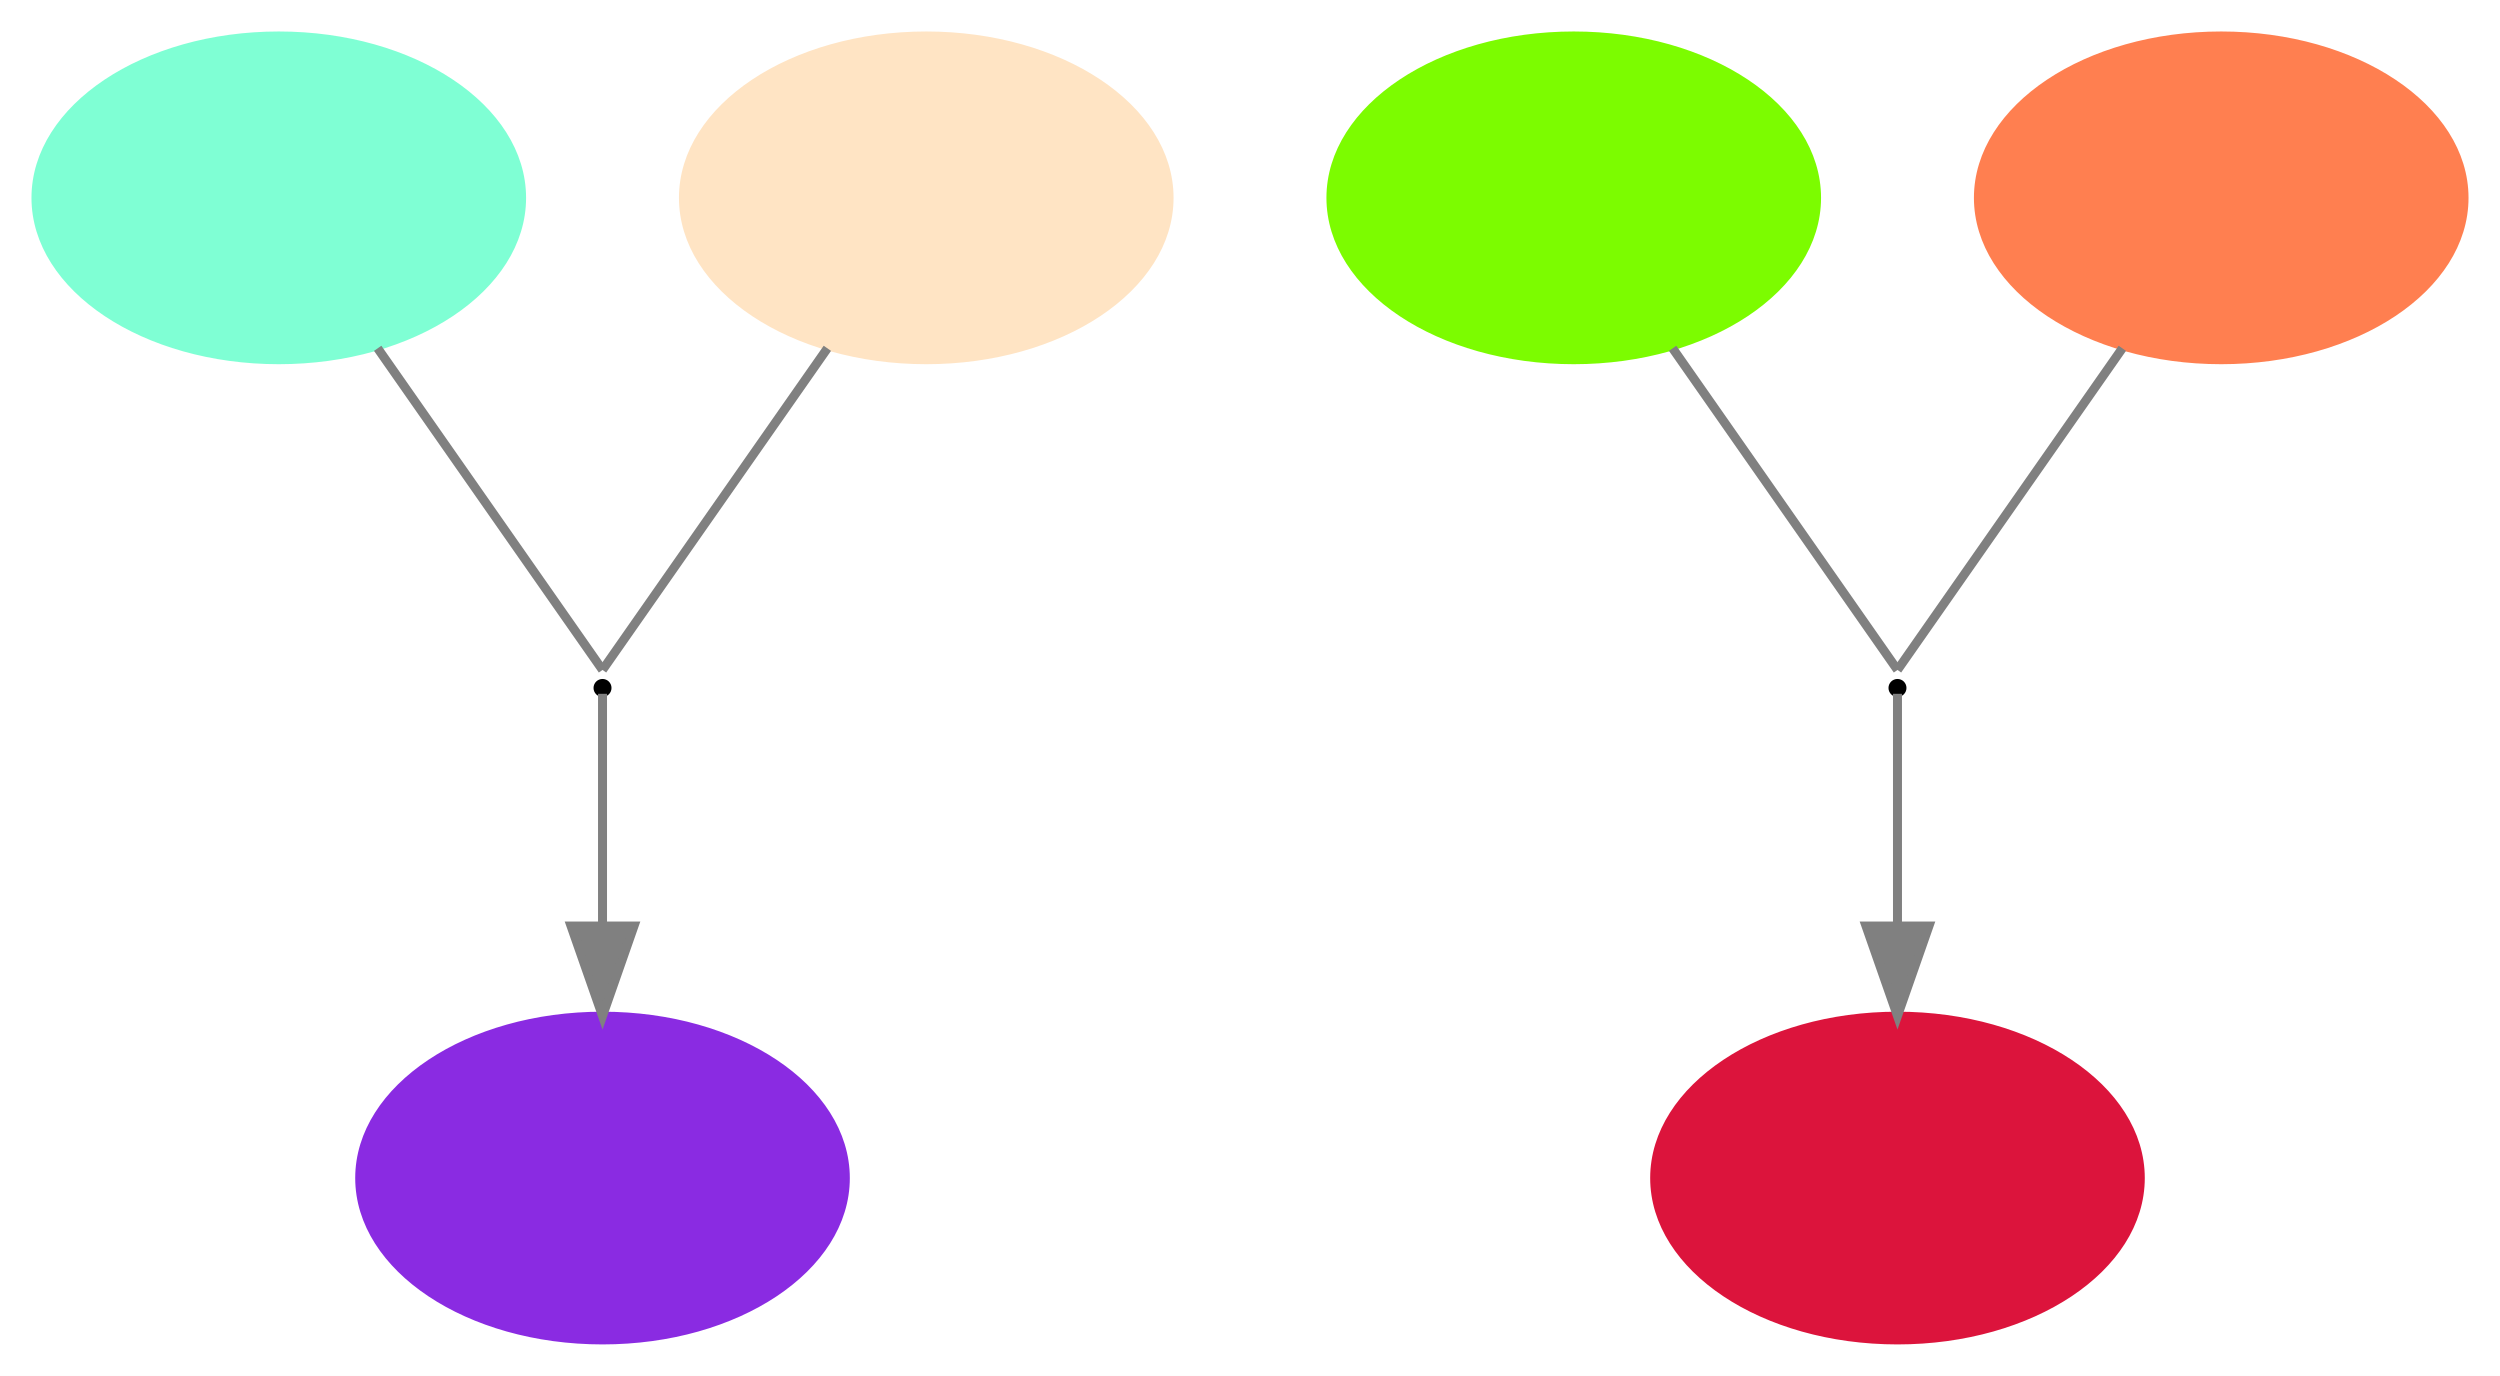
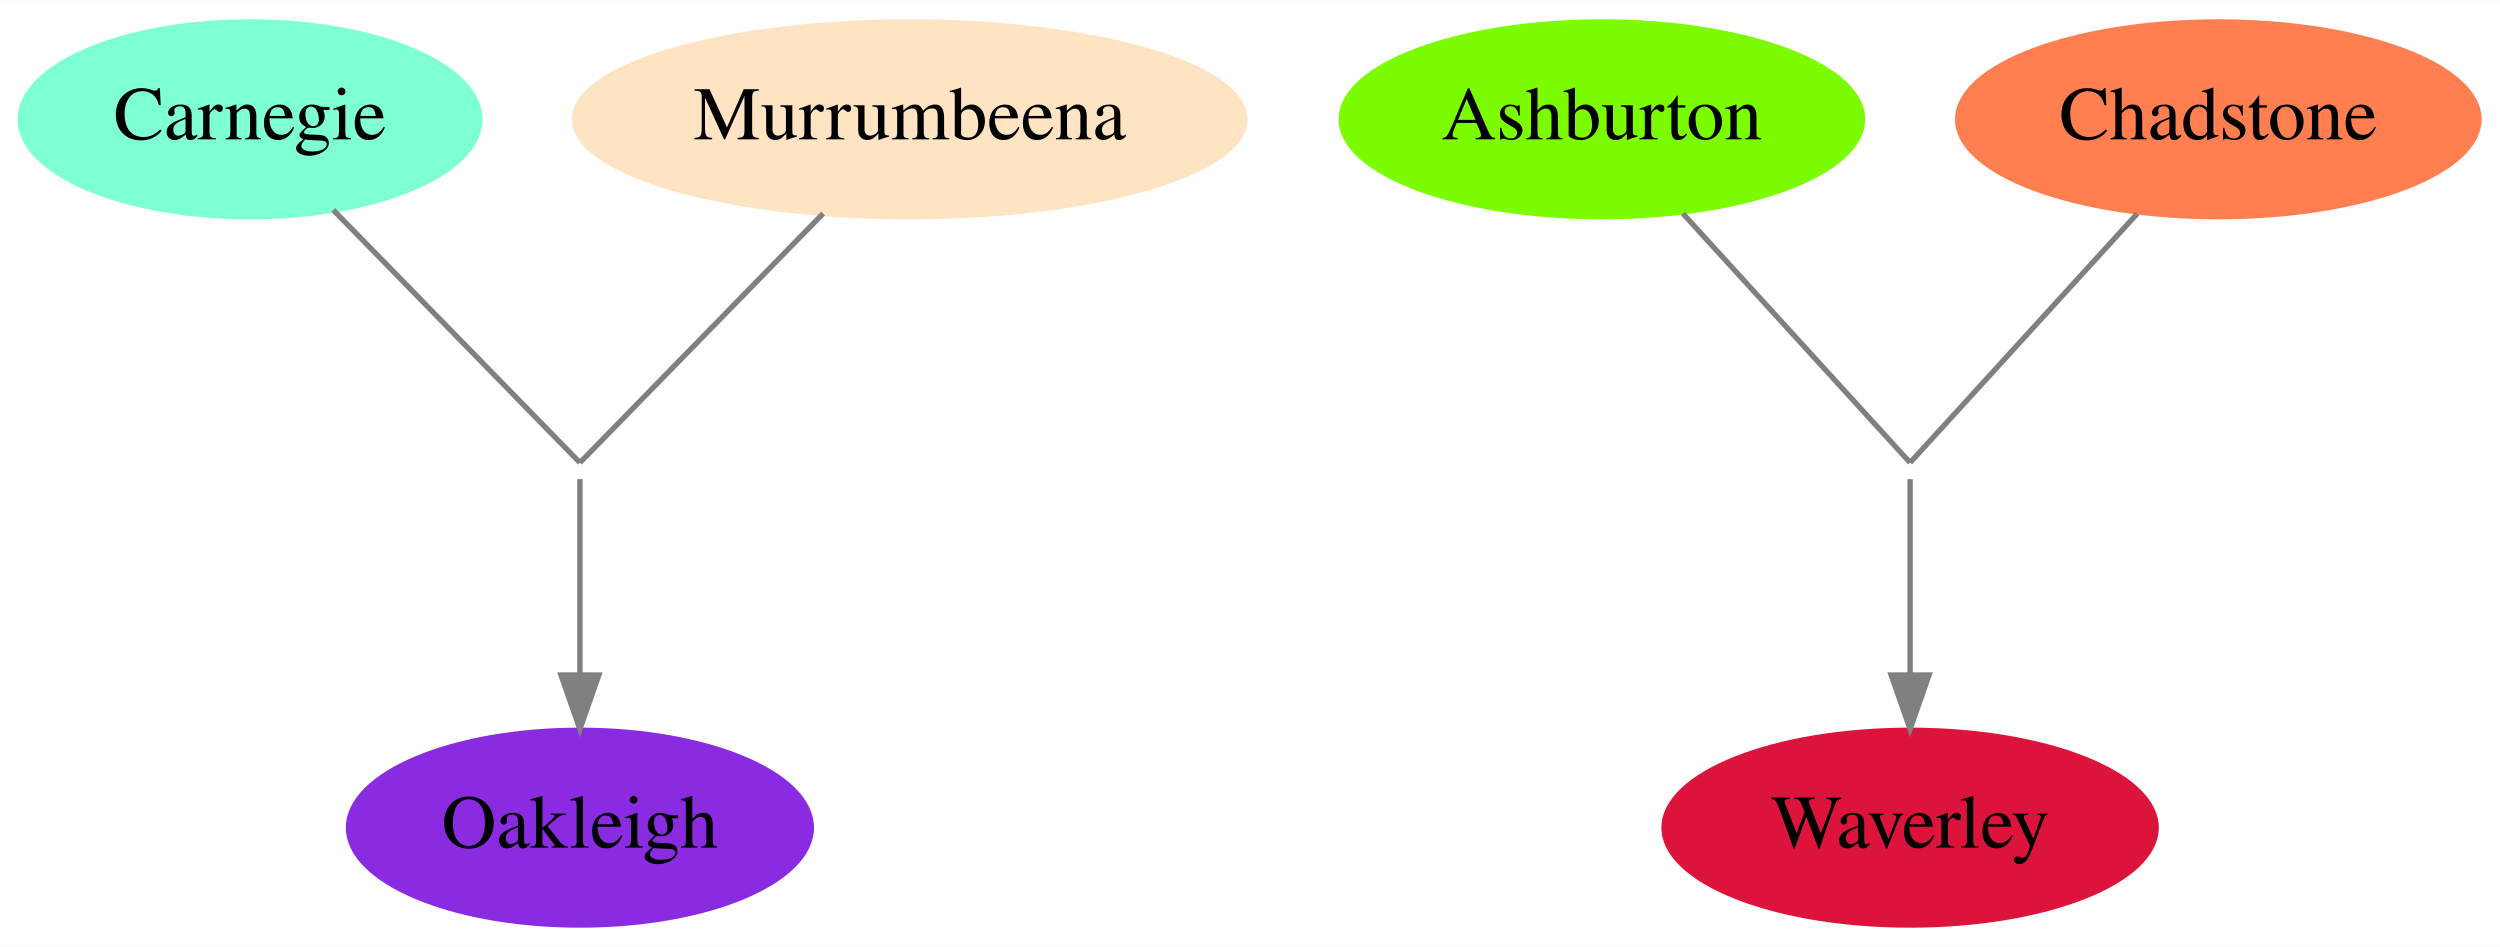
- <svg xmlns="http://www.w3.org/2000/svg" width="278pt" height="153pt" viewBox="0.00 0.00 278.00 153.00">
-   <g id="graph0" class="graph" transform="scale(1 1) rotate(0) translate(4 149)">
-     <polygon fill="white" stroke="none" points="-4,4 -4,-149 274,-149 274,4 -4,4" />
+ <svg xmlns="http://www.w3.org/2000/svg" width="462pt" height="175pt" viewBox="0.00 0.00 462.34 175.00">
+   <g id="graph0" class="graph" transform="scale(1 1) rotate(0) translate(4 171)">
+     <polygon fill="white" stroke="none" points="-4,4 -4,-171 458.342,-171 458.342,4 -4,4" />
    <g id="node1" class="node">
-       <ellipse fill="aquamarine" stroke="aquamarine" cx="27" cy="-127" rx="27" ry="18" />
-     </g>
-     <g id="node4" class="node">
-       <ellipse fill="white" stroke="black" cx="63" cy="-72.5" rx="0.5" ry="0.5" />
+       <ellipse fill="aquamarine" stroke="aquamarine" cx="42.246" cy="-149" rx="42.494" ry="18" />
+       <text text-anchor="middle" x="42.246" y="-145.3" font-family="Times,serif" font-size="14.00">Carnegie</text>
    </g>
    <g id="edge2" class="edge">
-       <path fill="none" stroke="grey" d="M37.997,-110.268C48.584,-95.123 63,-74.5 63,-74.5" />
+       <path fill="none" stroke="grey" d="M57.639,-132.229C75.71,-113.714 103.246,-85.5 103.246,-85.5" />
    </g>
    <g id="node2" class="node">
-       <ellipse fill="bisque" stroke="bisque" cx="99" cy="-127" rx="27" ry="18" />
+       <ellipse fill="bisque" stroke="bisque" cx="164.246" cy="-149" rx="61.99" ry="18" />
+       <text text-anchor="middle" x="164.246" y="-145.3" font-family="Times,serif" font-size="14.00">Murrumbeena</text>
    </g>
    <g id="edge1" class="edge">
-       <path fill="none" stroke="grey" d="M88.003,-110.268C77.416,-95.123 63,-74.5 63,-74.5" />
+       <path fill="none" stroke="grey" d="M148.219,-131.579C130.146,-113.061 103.246,-85.5 103.246,-85.5" />
    </g>
    <g id="node3" class="node">
-       <ellipse fill="blueviolet" stroke="blueviolet" cx="63" cy="-18" rx="27" ry="18" />
+       <ellipse fill="blueviolet" stroke="blueviolet" cx="103.246" cy="-18" rx="42.793" ry="18" />
+       <text text-anchor="middle" x="103.246" y="-14.3" font-family="Times,serif" font-size="14.00">Oakleigh</text>
    </g>
    <g id="edge3" class="edge">
-       <path fill="none" stroke="grey" d="M63,-71.848C63,-70.368 63,-58.319 63,-46.1" />
-       <polygon fill="grey" stroke="grey" points="66.5,-46.025 63,-36.025 59.5,-46.025 66.5,-46.025" />
+       <path fill="none" stroke="grey" d="M103.246,-82.454C103.246,-81.415 103.246,-62.98 103.246,-46.248" />
+       <polygon fill="grey" stroke="grey" points="106.746,-46.221 103.246,-36.221 99.746,-46.221 106.746,-46.221" />
    </g>
    <g id="node5" class="node">
-       <ellipse fill="lawngreen" stroke="lawngreen" cx="171" cy="-127" rx="27" ry="18" />
-     </g>
-     <g id="node8" class="node">
-       <ellipse fill="white" stroke="black" cx="207" cy="-72.5" rx="0.5" ry="0.5" />
+       <ellipse fill="lawngreen" stroke="lawngreen" cx="292.246" cy="-149" rx="48.192" ry="18" />
+       <text text-anchor="middle" x="292.246" y="-145.3" font-family="Times,serif" font-size="14.00">Ashburton</text>
    </g>
    <g id="edge4" class="edge">
-       <path fill="none" stroke="grey" d="M181.997,-110.268C192.584,-95.123 207,-74.5 207,-74.5" />
+       <path fill="none" stroke="grey" d="M307.222,-131.579C324.11,-113.061 349.246,-85.5 349.246,-85.5" />
    </g>
    <g id="node6" class="node">
-       <ellipse fill="coral" stroke="coral" cx="243" cy="-127" rx="27" ry="18" />
+       <ellipse fill="coral" stroke="coral" cx="406.246" cy="-149" rx="48.192" ry="18" />
+       <text text-anchor="middle" x="406.246" y="-145.3" font-family="Times,serif" font-size="14.00">Chadstone</text>
    </g>
    <g id="edge5" class="edge">
-       <path fill="none" stroke="grey" d="M232.003,-110.268C221.416,-95.123 207,-74.5 207,-74.5" />
+       <path fill="none" stroke="grey" d="M391.27,-131.579C374.382,-113.061 349.246,-85.5 349.246,-85.5" />
    </g>
    <g id="node7" class="node">
-       <ellipse fill="crimson" stroke="crimson" cx="207" cy="-18" rx="27" ry="18" />
+       <ellipse fill="crimson" stroke="crimson" cx="349.246" cy="-18" rx="45.492" ry="18" />
+       <text text-anchor="middle" x="349.246" y="-14.3" font-family="Times,serif" font-size="14.00">Waverley</text>
    </g>
    <g id="edge6" class="edge">
-       <path fill="none" stroke="grey" d="M207,-71.848C207,-70.368 207,-58.319 207,-46.1" />
-       <polygon fill="grey" stroke="grey" points="210.5,-46.025 207,-36.025 203.5,-46.025 210.5,-46.025" />
+       <path fill="none" stroke="grey" d="M349.246,-82.454C349.246,-81.415 349.246,-62.98 349.246,-46.248" />
+       <polygon fill="grey" stroke="grey" points="352.746,-46.221 349.246,-36.221 345.746,-46.221 352.746,-46.221" />
    </g>
  </g>
</svg>
